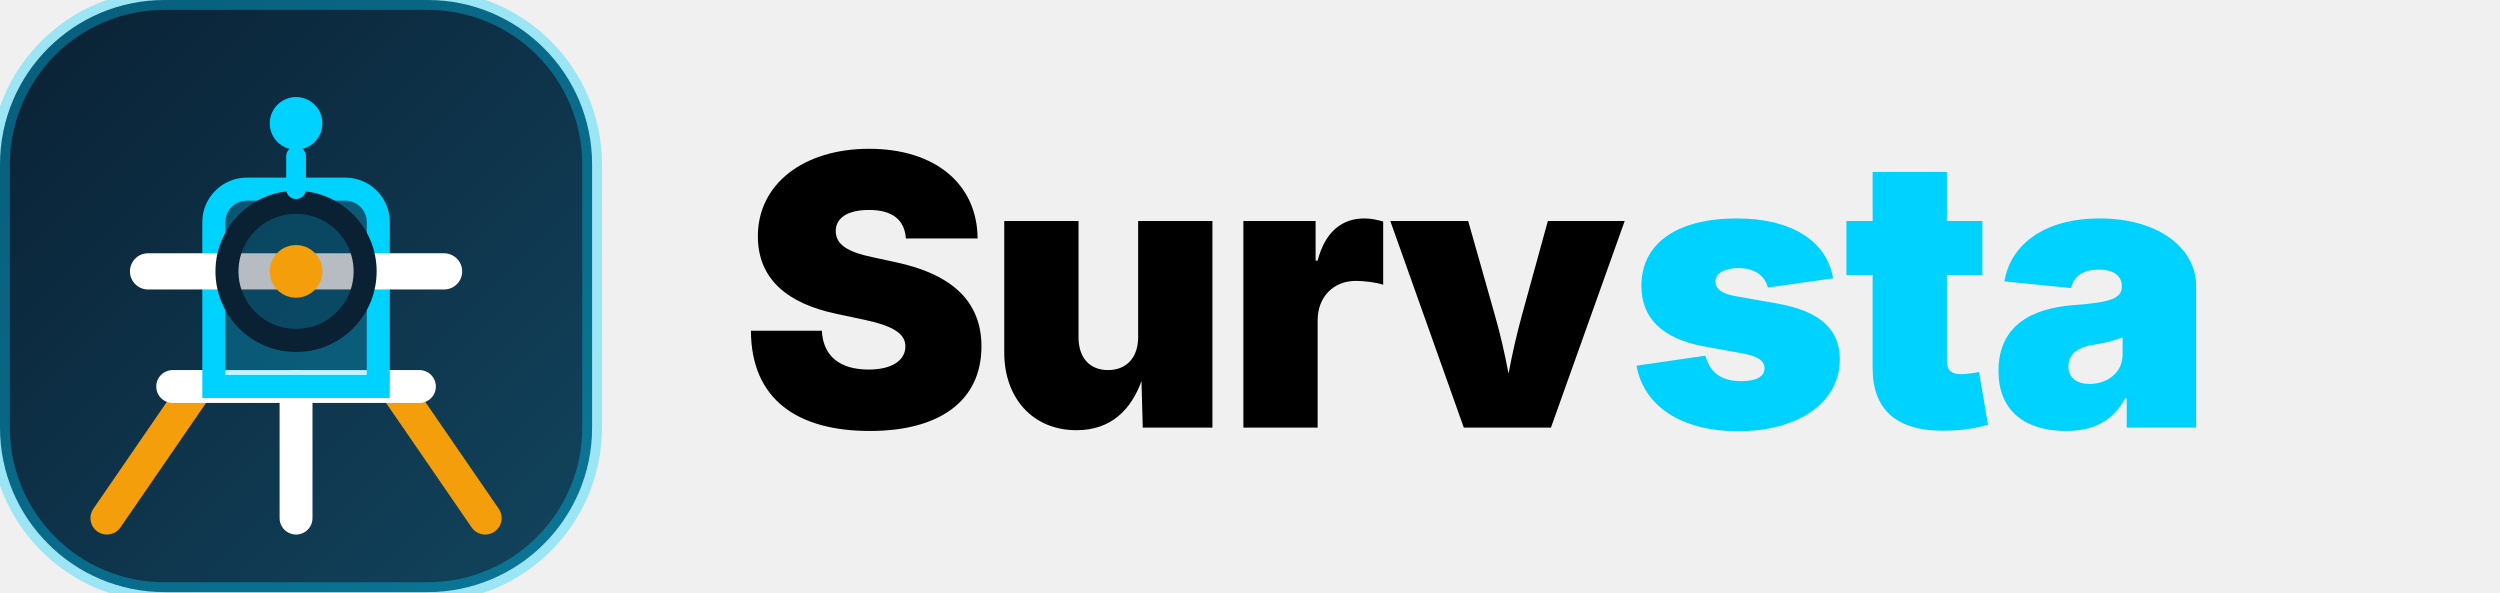
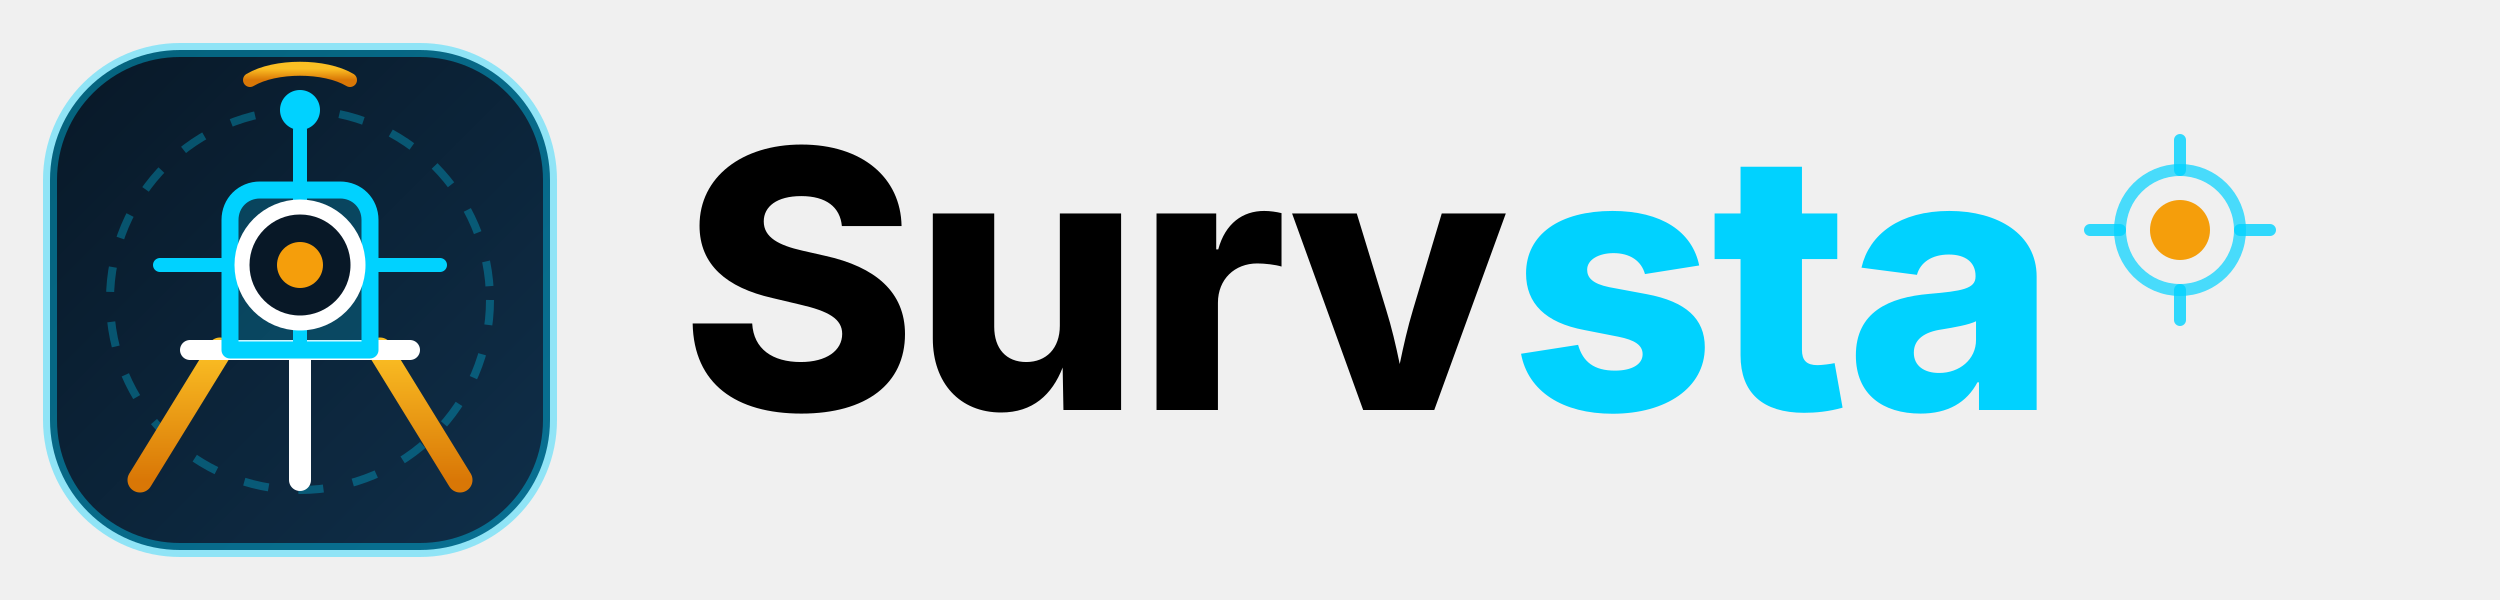
- <svg xmlns="http://www.w3.org/2000/svg" class="survsta-logo" viewBox="0 0 152 36" height="34" fill="none">
-   <g class="logo-mark">
-     <rect width="36" height="36" rx="10" fill="url(#survsta-grad)" stroke="#00d2ff" stroke-width="1.2" stroke-opacity="0.35" />
-     <path d="M12 23.5L6.5 31.5" stroke="#f59e0b" stroke-width="2" stroke-linecap="round" />
-     <path d="M18 23.5V31.5" stroke="#ffffff" stroke-width="2" stroke-linecap="round" />
-     <path d="M24 23.5L29.5 31.5" stroke="#f59e0b" stroke-width="2" stroke-linecap="round" />
-     <path d="M10.5 23.5H25.5" stroke="#ffffff" stroke-width="2" stroke-linecap="round" />
-     <path d="M13 13.5C13 12.4 13.9 11.5 15 11.5H21C22.1 11.5 23 12.4 23 13.5V23.5H13V13.5Z" fill="#00d2ff" fill-opacity="0.25" stroke="#00d2ff" stroke-width="1.4" />
-     <path d="M9 16.5H27" stroke="#ffffff" stroke-width="2.2" stroke-linecap="round" />
-     <circle cx="18" cy="16.5" r="4.2" stroke="#0a2033" stroke-width="1.4" fill="#0a2033" fill-opacity="0.3" />
-     <circle cx="18" cy="16.5" r="1.6" fill="#f59e0b" />
-     <circle cx="18" cy="7.5" r="1.6" fill="#00d2ff" />
-     <path d="M18 9.5V11.5" stroke="#00d2ff" stroke-width="1.2" stroke-linecap="round" />
-   </g>
-   <text x="45" y="26" font-family="'Plus Jakarta Sans', 'Inter', system-ui, -apple-system, sans-serif" font-weight="900" font-size="23" letter-spacing="-0.4" fill="currentColor">Surv<tspan fill="#00d2ff">sta</tspan>
-   </text>
+ <svg xmlns="http://www.w3.org/2000/svg" class="survsta-logo" viewBox="0 0 250 60" fill="none" aria-label="Survsta">
  <defs>
-     <linearGradient id="survsta-grad" x1="0" y1="0" x2="36" y2="36" gradientUnits="userSpaceOnUse">
-       <stop stop-color="#0a2033" />
-       <stop offset="1" stop-color="#12455f" />
+     <linearGradient id="survsta-bg" x1="5" y1="5" x2="55" y2="55" gradientUnits="userSpaceOnUse">
+       <stop offset="0%" stop-color="#081827" />
+       <stop offset="100%" stop-color="#0f2f4a" />
+     </linearGradient>
+     <linearGradient id="survsta-gold" x1="0" y1="0" x2="0" y2="1">
+       <stop offset="0%" stop-color="#fbbf24" />
+       <stop offset="100%" stop-color="#d97706" />
    </linearGradient>
  </defs>
+   <g class="survsta-emblem">
+     <rect x="5" y="5" width="50" height="50" rx="13" fill="url(#survsta-bg)" stroke="#00d2ff" stroke-width="1.4" stroke-opacity="0.4" />
+     <circle cx="30" cy="30" r="19" stroke="#00d2ff" stroke-width="0.8" stroke-dasharray="2.5 3" stroke-opacity="0.3" />
+     <path d="M22 35L14 48" stroke="url(#survsta-gold)" stroke-width="2.5" stroke-linecap="round" />
+     <path d="M30 35V48" stroke="#ffffff" stroke-width="2.2" stroke-linecap="round" />
+     <path d="M38 35L46 48" stroke="url(#survsta-gold)" stroke-width="2.5" stroke-linecap="round" />
+     <path d="M19 35H41" stroke="#ffffff" stroke-width="2" stroke-linecap="round" />
+     <path d="M23 22C23 20.3 24.3 19 26 19H34C35.7 19 37 20.3 37 22V35H23V22Z" fill="#00d2ff" fill-opacity="0.2" stroke="#00d2ff" stroke-width="1.7" stroke-linejoin="round" />
+     <line x1="16" y1="26.5" x2="44" y2="26.5" stroke="#00d2ff" stroke-width="1.4" stroke-linecap="round" />
+     <line x1="30" y1="13" x2="30" y2="35" stroke="#00d2ff" stroke-width="1.4" stroke-linecap="round" />
+     <circle cx="30" cy="26.5" r="5.8" stroke="#ffffff" stroke-width="1.5" fill="#081827" />
+     <circle cx="30" cy="26.5" r="2.3" fill="#f59e0b" />
+     <circle cx="30" cy="11" r="2" fill="#00d2ff" />
+     <path d="M25 8C27.5 6.5 32.5 6.5 35 8" stroke="url(#survsta-gold)" stroke-width="1.4" stroke-linecap="round" />
+   </g>
+   <text x="68" y="41" font-family="'Plus Jakarta Sans', 'Inter', system-ui, -apple-system, BlinkMacSystemFont, 'Segoe UI', Roboto, sans-serif" font-size="36" font-weight="800" letter-spacing="-0.5" fill="currentColor">Surv<tspan fill="#00d2ff">sta</tspan>
+   </text>
+   <circle cx="218" cy="23" r="3" fill="#f59e0b" />
+   <circle cx="218" cy="23" r="6" stroke="#00d2ff" stroke-width="1.2" stroke-opacity="0.7" />
+   <path d="M218 14V17M218 29V32M209 23H212M224 23H227" stroke="#00d2ff" stroke-width="1.2" stroke-linecap="round" stroke-opacity="0.8" />
</svg>
